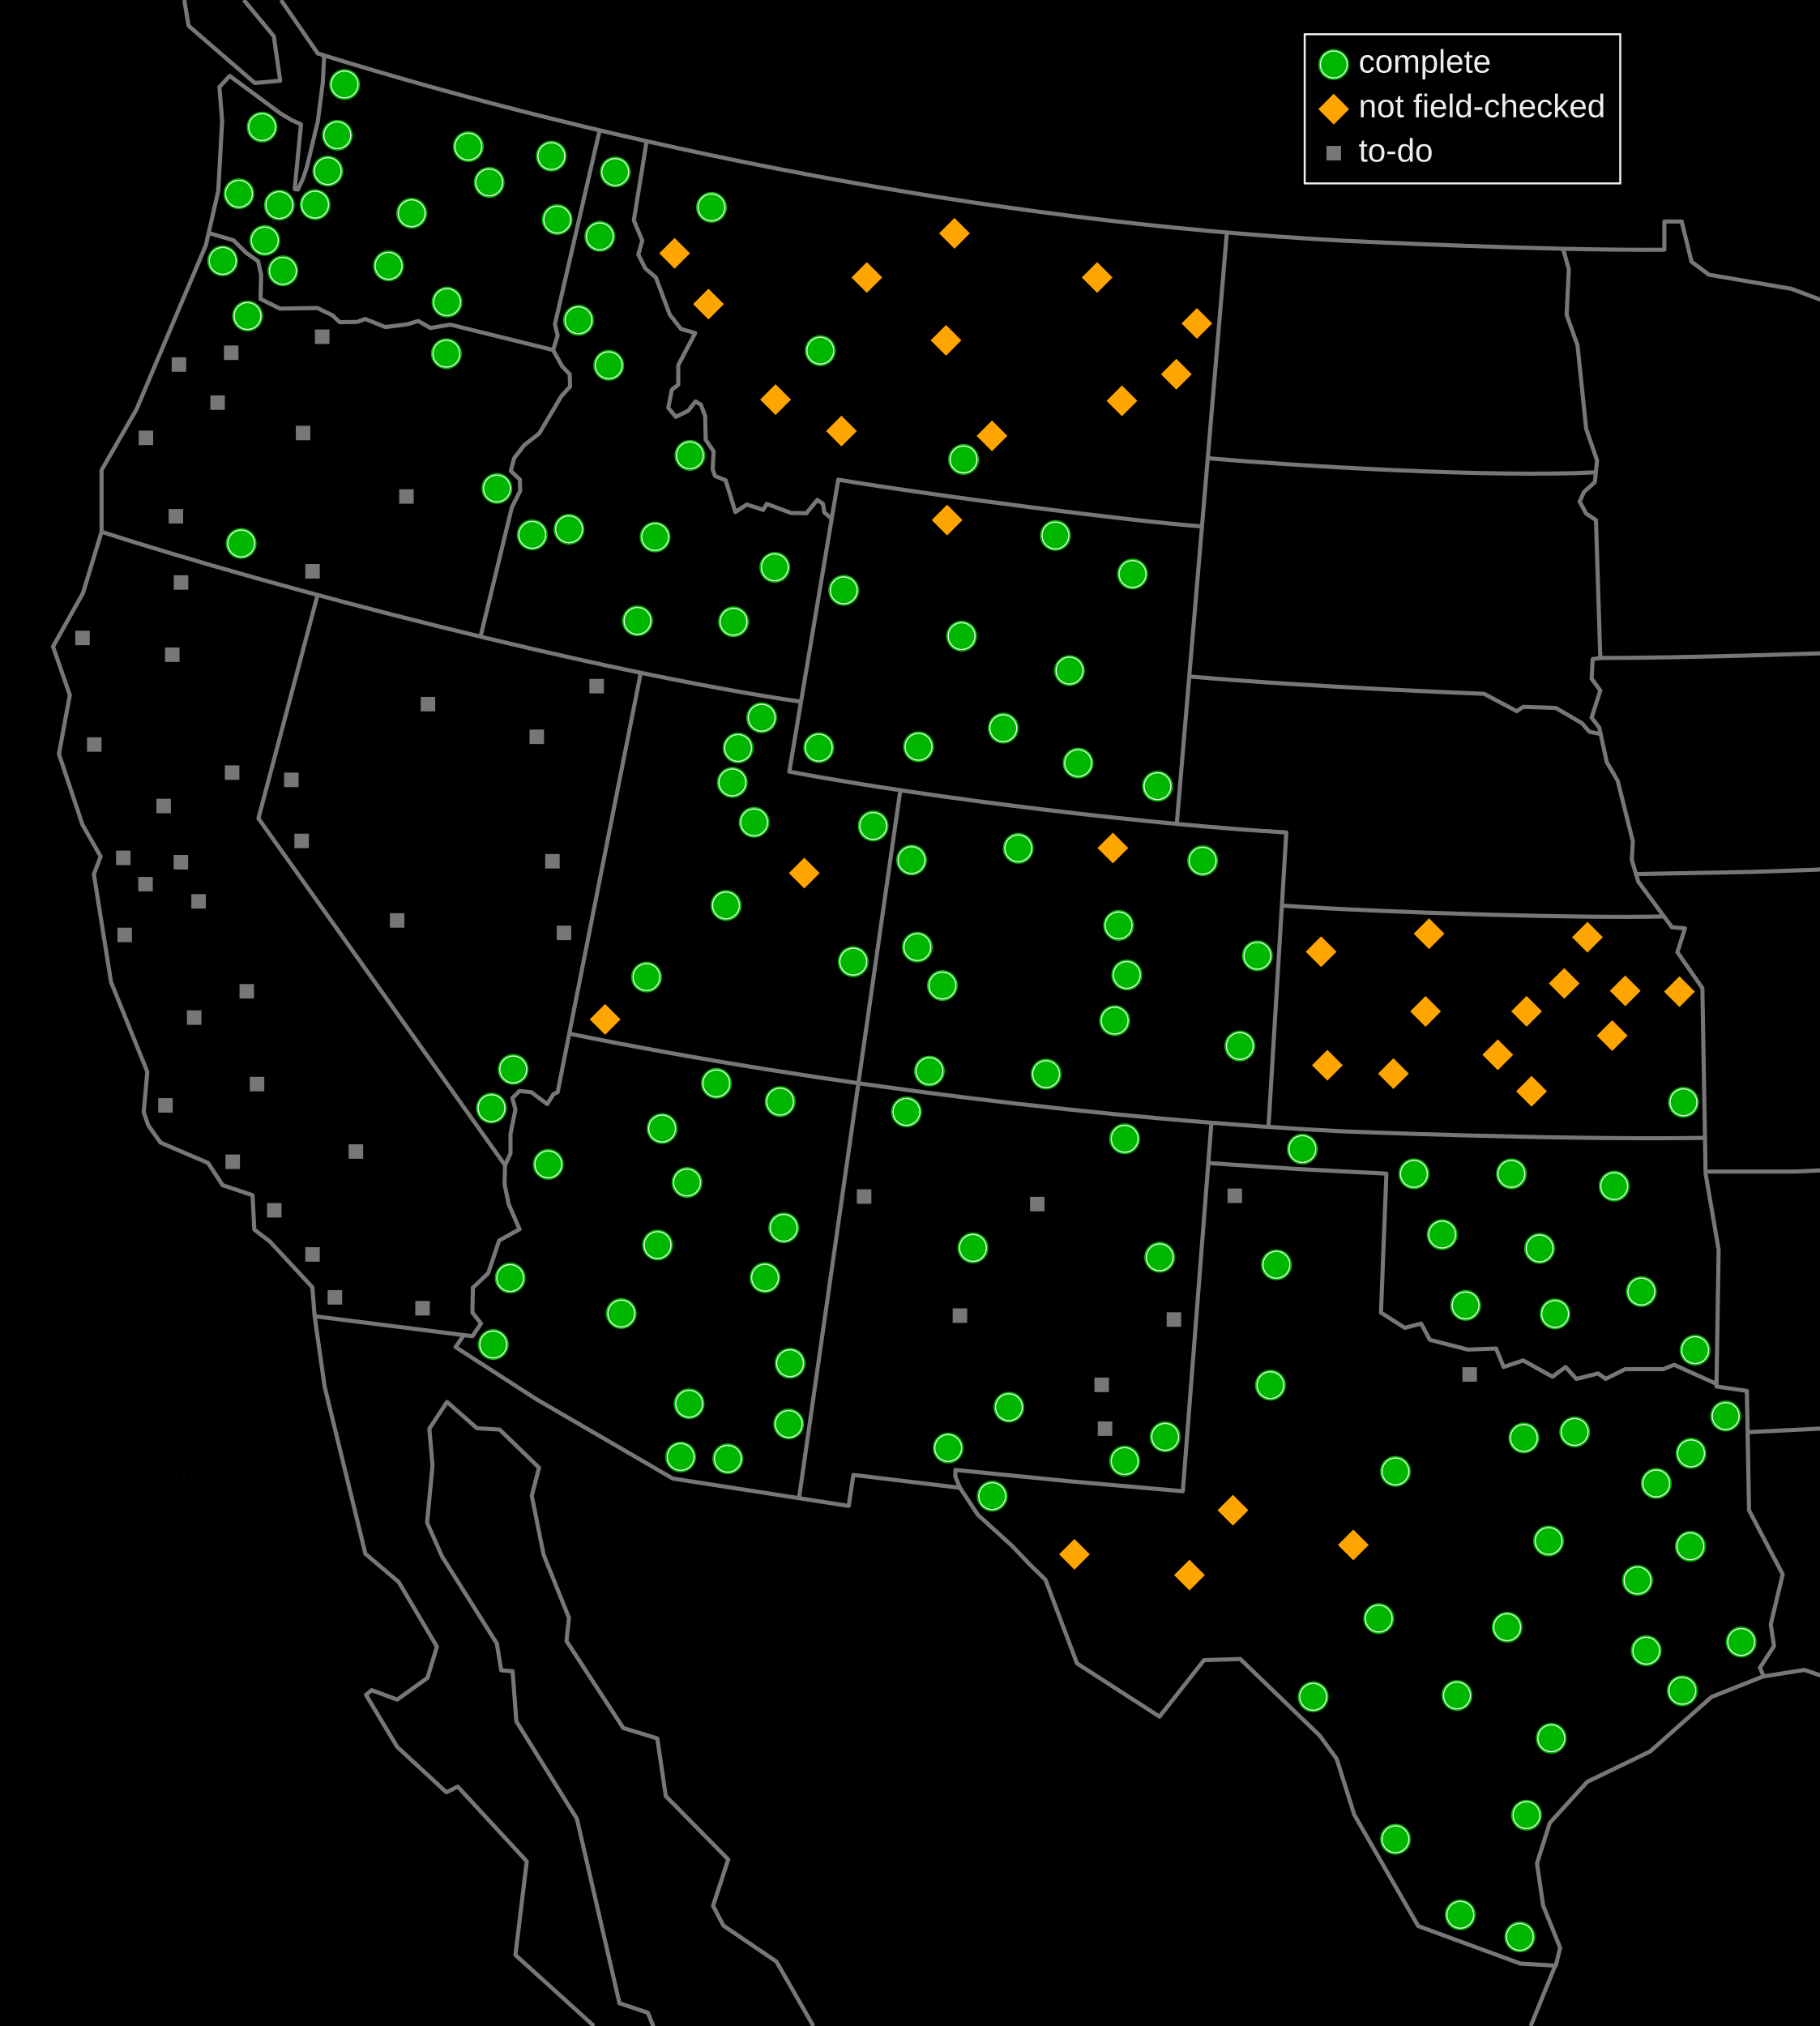
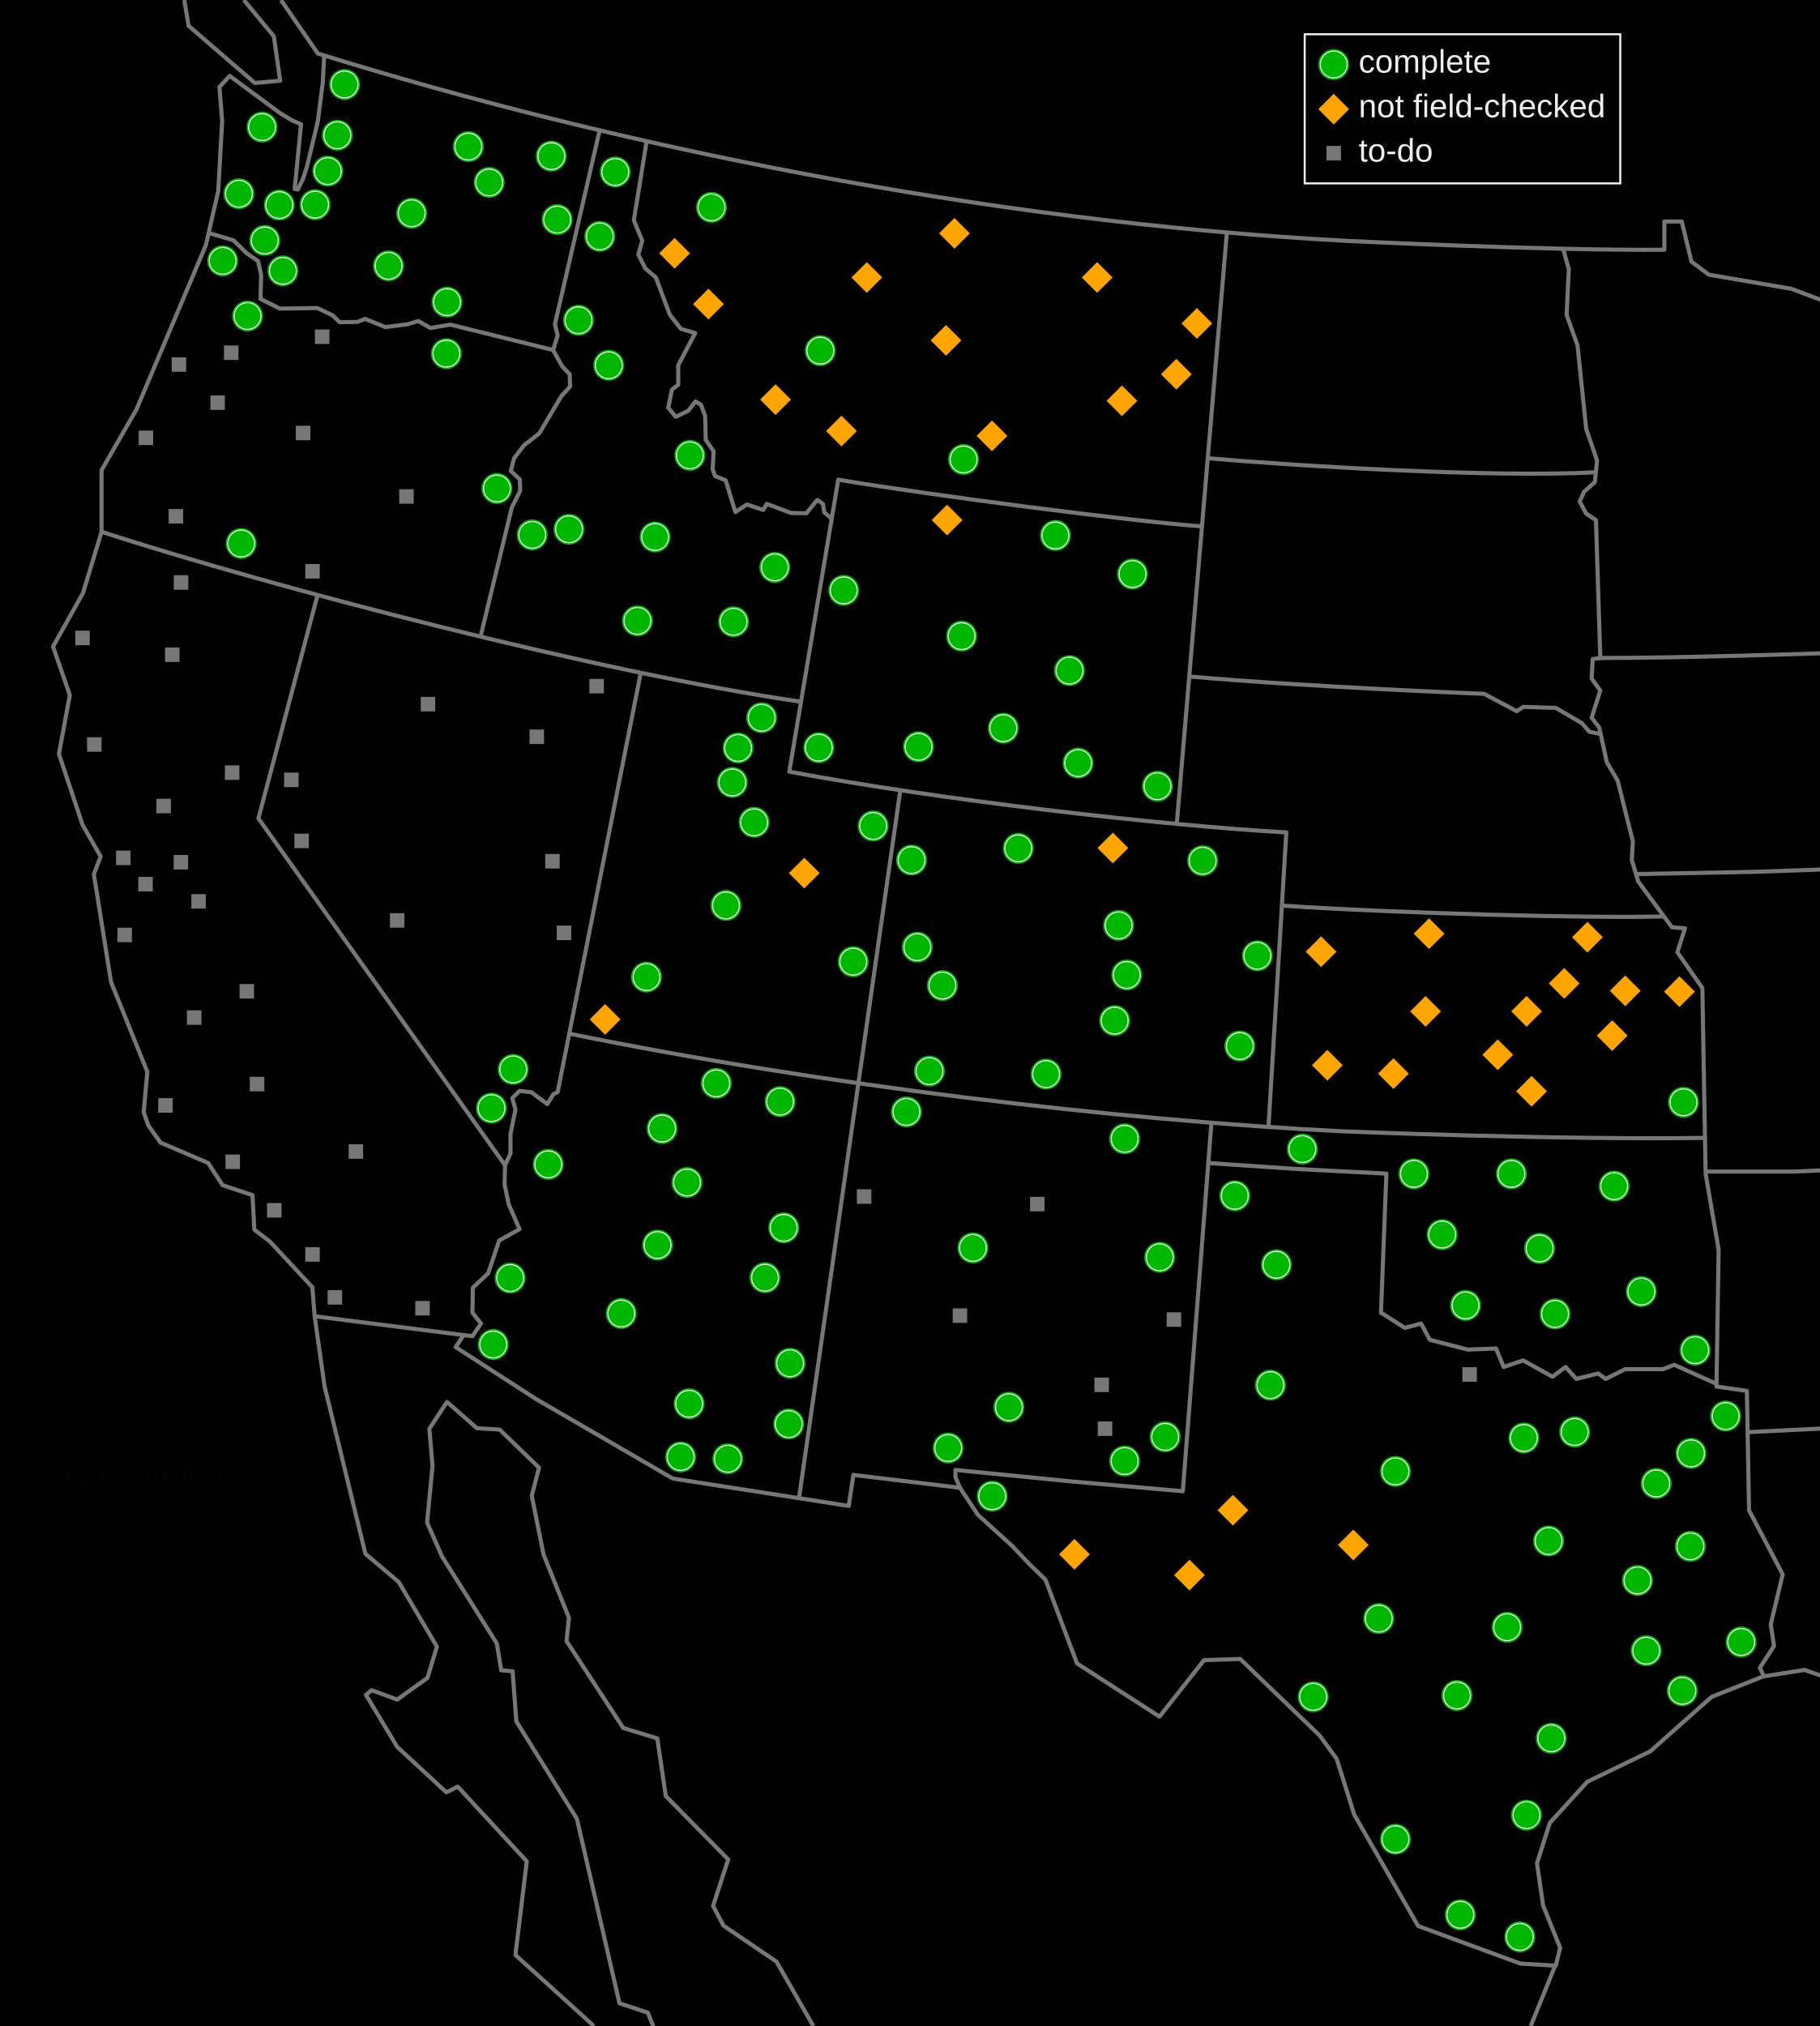
<svg xmlns="http://www.w3.org/2000/svg" xmlns:xlink="http://www.w3.org/1999/xlink" version="1.1" x="0px" y="0px" width="501.68px" height="558.55px" viewBox="0 0 501.68 558.55" xml:space="preserve">
  <symbol id="all" viewBox="-4.25 -4.25 8.5 8.5">
    <path style="fill:#00B700;" d="M4.25,0c0-2.35-1.9-4.25-4.25-4.25c-2.35,0-4.25,1.9-4.25,4.25S-2.35,4.25,0,4.25C2.35,4.25,4.25,2.35,4.25,0z" />
    <path style="fill:none;stroke:#FFFFFF;stroke-width:0.283;stroke-miterlimit:10;" d="M3.69,0c0-2.04-1.65-3.69-3.69-3.69S-3.68-2.04-3.68,0S-2.04,3.69,0,3.69S3.69,2.04,3.69,0z" />
  </symbol>
  <symbol id="cleanup" viewBox="-4.25 -4.25 8.5 8.5">
    <rect x="-3" y="-3" width="6" height="6" transform="rotate(45)" style="fill:orange" />
  </symbol>
  <symbol id="open" viewBox="-4.25 -4.25 8.5 8.5">
    <rect x="-2" y="-2" width="4" height="4" style="fill:#777" />
  </symbol>
  <symbol id="TODO" viewBox="-4.25 -4.25 8.5 8.5">
    <rect x="-2" y="-2" width="4" height="4" style="fill:red" />
  </symbol>
  <g id="map">
    <rect width="597.74" height="558.55" />
    <text id="made_by_nautofon" transform="matrix(1 0 0 1 15.00 410.00)" style="font-family:'ArialMT','Arial',sans-serif;fill:#020202;font-size:9px;">by nautofon</text>
    <path style="fill:none;stroke:#777777;stroke-width:1.134;stroke-linejoin:round;stroke-miterlimit:10;" d="M77.47,0l10.16,14.75c81.55,25.39,184,46.31,282.83,51.61 0 0 55.799 2.787 88.427 2.487v-7.783h4.789l2.694 11.076 4.789 3.592 22.75 3.891 14.368 5.388 10.178-2.993 17.362 4.49-13.47 7.184-18.858 18.559 0.299 2.395" />
    <line style="fill:none;stroke:#777777;stroke-width:1.134;stroke-linejoin:round;stroke-miterlimit:10;" x1="338.27" y1="64.1" x2="324.45" y2="227.16" />
    <polyline style="fill:none;stroke:#777777;stroke-width:1.134;stroke-linejoin:round;stroke-miterlimit:10;" points="87.56,164.04 71.25,225.62 139.25,321.25" />
    <polyline style="fill:none;stroke:#777777;stroke-width:1.134;stroke-linejoin:round;stroke-miterlimit:10;" points="176.67,185.49 153.75,301.12 152.62,301.62 150.88,304.38 146.5,301.12 143.25,300.75 141.25,302.75 142.12,305.88 140.75,312.62 140.75,318 139.25,321.25 139.12,326.5 140.25,332 143.25,338.88 137.62,342 134.62,351 130.38,355 130.25,361.88 132.62,364.88 130.25,368.38 86.75,362.88" />
    <polyline style="fill:none;stroke:#777777;stroke-width:1.134;stroke-linejoin:round;stroke-miterlimit:10;" points="50.81,0 52,7.12 70.25,22.88 77.25,22.25 75.5,10 67.22,0" />
    <path style="fill:none;stroke:#777777;stroke-width:1.134;stroke-linejoin:round;stroke-miterlimit:10;" d="m89.39 15.3-0.39 7.45-1.38 10.75-3 12.5-1.12 3.38-1.38 2.87-0.87-0.13 1.75-17.87-2.5-1.08-3.21-1.92-13.96-10.33-2.83 3.08 0.75 9.33-1.08 19.34-3.42 14.95-19.13 45.26-9.62 16.74v17l-5.12 16.88-8.26 14.75 4.63 13.37-3 16.26 6.5 19.5 5 8.74-1.87 4.88 4.74 29.75 10 24.75-1 11.12 1.26 3.63 3.37 4.75 13.13 5.62 4 6.13 8.24 2.75 0.5 9.5 4.26 3.25 11.74 12.63 0.63 8 2.75 19.37 11.25 46.13 9.177 7.754 10.54 17.833-2.607 8.605-8.344 5.997-7.04-2.607-1.565 1.304 8.605 14.341 13.559 12.516 3.129-1.565 19.035 20.599-3.129 25.814 21.642 19.574" />
    <path style="fill:none;stroke:#777777;stroke-width:1.134;stroke-linejoin:round;stroke-miterlimit:10;" d="m180.18 558.79-1.565-3.911-7.822-2.607-11.734-50.846-16.688-26.857-1.043-13.82-3.129-0.261-1.228-7.413-15.09-23.953-4.13-9.37 1.5-15.63-0.87-10.24 4.87-7.38 8.25 7.25 6.25 0.37 10.87 10.5-2 7.76 3.26 16.24 6.997 17.413-0.687 6.37 15.645 23.989 9.387 2.868 2.347 15.906 17.21 17.47-4.172 12.777 2.868 5.476 14.602 9.909 10.169 17.749" />
    <path style="fill:none;stroke:#777777;stroke-width:1.134;stroke-linejoin:round;stroke-miterlimit:10;" d="m127.87 368.07-2.25 3.31 22.26 14.37 37.62 21.87 48.5 7.55 1.29-8.55 29.38 3.55 4.95 7.45 9.5 8.63 4.68 4.93 4.464 4.358 8.681 23.049 22.75 14.668 12.273-15.566 9.989-0.323 21.93 21.149 4.666 6.405 4.83 15.362 17.624 30.7 28.183 10.36 9.765 0.577 1.202-4.926-4.701-11.674-1.683-11.626 3.523-11.123 10.338-11.353 17.362-8.382 16.902-15.012 14.229-5.642 11.375-1.796 13.171 4.49 14.967-3.592 14.368 10.477 12.872-0.299 6.585-4.191 6.885 2.395 2.694-2.993-3.891-3.592-0.299-8.082-2.993-5.388 6.885-4.191 13.47-2.395 15.53 0.898" />
    <line style="fill:none;stroke:#777777;stroke-width:1.134;stroke-linejoin:round;stroke-miterlimit:10;" x1="248.23" y1="217.87" x2="220.3" y2="413.04" />
    <path style="fill:none;stroke:#777777;stroke-width:1.134;stroke-linejoin:round;stroke-miterlimit:10;" d="M28,146.62c47.23,15.27,136.03,38.56,192.86,46.85" />
    <path style="fill:none;stroke:#777777;stroke-width:1.134;stroke-linejoin:round;stroke-miterlimit:10;" d="M156.95 284.97c69.54 14.18 151.01 23.87 213.51 26.94 0 0 58.194 2.396 99.503 1.797" />
    <path style="fill:none;stroke:#777777;stroke-width:1.134;stroke-linejoin:round;stroke-miterlimit:10;" d="M331.36,145.12c-18.79-1.34-74.68-8.56-100.24-12.88l-13.5,80.5c41,7.71,102.37,14.82,137.04,16.75l-4.92,81.2" />
    <polyline style="fill:none;stroke:#777777;stroke-width:1.134;stroke-linejoin:round;stroke-miterlimit:10;" points="334.01,309.54 326.12,411.12 295.42,408.42 263.42,405.25 263.42,407.17 264.67,410.17" />
    <path style="fill:none;stroke:#777777;stroke-width:1.134;stroke-linejoin:round;stroke-miterlimit:10;" d="m333.16 320.64 24.461 1.643 24.63 1.276-1.497 38.332 6.585 4.191 4.49-1.197 2.395 4.49 10.477 2.694 7.783-0.299 2.095 5.089 5.388-1.796 8.082 4.49 3.592-2.694 2.993 3.293 5.987-1.497 2.095 1.497 5.388-2.694h10.477l2.993-1.197 11.974 5.388" />
    <path style="fill:none;stroke:#777777;stroke-width:1.134;stroke-linejoin:round;stroke-miterlimit:10;" d="m353.22 249.65c31.131 2.095 85.611 3.592 105.67 2.993" />
    <path style="fill:none;stroke:#777777;stroke-width:1.134;stroke-linejoin:round;stroke-miterlimit:10;" d="m327.78 186.49c34.125 2.993 81.42 4.789 81.42 4.789l8.98 4.789 1.796-1.197 8.98 0.299 7.184 4.191 2.095 2.395 2.993 0.599" />
    <path style="fill:none;stroke:#777777;stroke-width:1.134;stroke-linejoin:round;stroke-miterlimit:10;" d="m332.87 126.32c24.246 2.095 77.529 5.388 107.16 3.891" />
    <polyline style="fill:none;stroke:#777777;stroke-width:1.134;stroke-linejoin:round;stroke-miterlimit:10;" points="165.33,35.93 153,89.38 153.75,92.5 152.5,96.5 155,101 157.08,103.17 157.17,106.58 154.75,109.25 148.67,119.5 144.5,122.75 141.75,126.33 140.83,129.83 143.33,132.17 143.42,135.33 141.12,139.88 132.49,175.53" />
    <polyline style="fill:none;stroke:#777777;stroke-width:1.134;stroke-linejoin:round;stroke-miterlimit:10;" points="178.29,38.93 174.75,60.75 177.08,66.33 176,70.17 177.92,74 180.83,76.5 184.67,86.75 187.75,90.67 191.67,91.83 187,100.67 187,106.08 185.25,107.42 184.25,112.42 186.33,114.92 189.75,113.25 191.75,110.67 193.25,111.58 194.42,114.67 194.58,121.25 196.75,124.42 196.5,129.42 197.17,131.25 200.08,132.42 202.75,141.17 205.92,139.08 210.42,140.58 211.42,138.92 218.08,141.42 222.33,141.5 225.33,137.83 226.92,138.92 227.25,141.25 229.32,143.01" />
    <polyline style="fill:none;stroke:#777777;stroke-width:1.134;stroke-linejoin:round;stroke-miterlimit:10;" points="57.53,64.23 64.38,66.25 67.92,69.75 71.17,72 72,75.75 71.83,82.42 77.17,85.08 87.5,84.92 91.67,86.92 93.67,88.83 98.5,88.75 100.67,87.92 106.25,90.17 112.25,89.42 115.33,88.5 118.67,90.42 124.17,89.5 152.5,96.5" />
    <path style="fill:none;stroke:#777777;stroke-width:1.134;stroke-linejoin:round;stroke-miterlimit:10;" d="m431.05 68.847 1.497 5.388-0.599 12.572 2.993 8.382 2.395 23.049 2.993 8.681-0.599 5.987-2.993 2.694-1.197 2.694 1.796 3.293 2.694 1.796 1.197 38.016-2.095 0.299-0.299 5.388 2.395 3.293-2.395 7.484 2.095 2.694 2.095 9.579 2.993 5.089 4.191 16.763-0.299 5.089 1.796 5.987 9.28 12.572 3.592 0.299-2.095 6.585 6.885 9.878 0.898 51.187 3.592 20.954-0.599 37.717 8.382 1.197 0.599 32.927 9.28 17.661-3.293 13.77 0.898 5.987-3.891 5.987 1.197 2.694" />
    <path style="fill:none;stroke:#777777;stroke-width:1.134;stroke-linejoin:round;stroke-miterlimit:10;" d="m440.93 181.4c24.246 0 58.371-1.197 76.93-1.796" />
    <path style="fill:none;stroke:#777777;stroke-width:1.134;stroke-linejoin:round;stroke-miterlimit:10;" d="m451.1 240.97 32.029-0.599 17.661-0.599 12.273-0.898 5.089 4.789" />
    <path style="fill:none;stroke:#777777;stroke-width:1.134;stroke-linejoin:round;stroke-miterlimit:10;" d="m470.56 322.99h24.246l32.329-1.497 17.062 0.299 1.796 2.694-4.789 5.987 10.776-0.299" />
    <path style="fill:none;stroke:#777777;stroke-width:1.134;stroke-linejoin:round;stroke-miterlimit:10;" d="m481.94 394.83 48.792-2.395" />
    <path style="fill:none;stroke:#777777;stroke-width:1.134;stroke-linejoin:round;stroke-miterlimit:10;" d="m428.87 541.7-6.822 16.841" />
  </g>
  <g id="legend" transform="translate(55)">
    <rect x="304.73" y="9.44" style="stroke:#EEEEEE;stroke-width:0.567;stroke-miterlimit:10;" width="87" height="41.12" />
    <text transform="matrix(1 0 0 1 319.5923 44.5608)" style="fill:#EEEEEE; font-family:'ArialMT','Arial',sans-serif; font-size:9px;">to-do</text>
    <use xlink:href="#open" width="8.5" height="8.5" id="legend-unkown_1_" x="-4.25" y="-4.25" transform="matrix(1 0 0 -1 312.729 42.2266)" style="overflow:visible;" />
    <text transform="matrix(1 0 0 1 319.5923 32.3207)" style="fill:#EEEEEE; font-family:'ArialMT','Arial',sans-serif; font-size:9px;">not field-checked</text>
    <use xlink:href="#cleanup" width="8.5" height="8.5" id="legend-some_1_" x="-4.25" y="-4.25" transform="matrix(1 0 0 -1 312.729 30.0874)" style="overflow:visible;" />
    <text transform="matrix(1 0 0 1 319.5933 20.0199)" style="fill:#EEEEEE; font-family:'ArialMT','Arial',sans-serif; font-size:9px;">complete</text>
    <use xlink:href="#all" width="8.5" height="8.5" id="legend-all_1_" x="-4.25" y="-4.25" transform="matrix(1 0 0 -1 312.729 17.7852)" style="overflow:visible;" />
  </g>
  <g id="data">
    <g id="AZ">
      <use xlink:href="#all" width="8.5" height="8.5" id="camp_verde" x="-4.25" y="-4.25" transform="matrix(1 0 0 -1 181.292 343.25)" style="overflow:visible;" />
      <use xlink:href="#all" width="8.5" height="8.5" id="clifton" x="-4.25" y="-4.25" transform="matrix(1 0 0 -1 217.8335 375.834)" style="overflow:visible;" />
      <use xlink:href="#all" width="8.5" height="8.5" id="ehrenberg" x="-4.25" y="-4.25" transform="matrix(1 0 0 -1 140.6665 352.334)" style="overflow:visible;" />
      <use xlink:href="#all" width="8.5" height="8.5" id="flagstaff" x="-4.25" y="-4.25" transform="matrix(1 0 0 -1 189.417 326)" style="overflow:visible;" />
      <use xlink:href="#all" width="8.5" height="8.5" id="g_canyon_vlg" x="-4.25" y="-4.25" transform="matrix(1 0 0 -1 182.542 311.125)" style="overflow:visible;" />
      <use xlink:href="#all" width="8.5" height="8.5" id="holbrook" x="-4.25" y="-4.25" transform="matrix(1 0 0 -1 216.084 338.5)" style="overflow:visible;" />
      <use xlink:href="#all" width="8.5" height="8.5" id="kayenta" x="-4.25" y="-4.25" transform="matrix(1 0 0 -1 215.0835 303.708)" style="overflow:visible;" />
      <use xlink:href="#all" width="8.5" height="8.5" id="kingman" x="-4.25" y="-4.25" transform="matrix(1 0 0 -1 151.167 321)" style="overflow:visible;" />
      <use xlink:href="#all" width="8.5" height="8.5" id="nogales" x="-4.25" y="-4.25" transform="matrix(1 0 0 -1 187.6665 401.667)" style="overflow:visible;" />
      <use xlink:href="#all" width="8.5" height="8.5" id="page" x="-4.25" y="-4.25" transform="matrix(1 0 0 -1 197.5005 298.667)" style="overflow:visible;" />
      <use xlink:href="#all" width="8.5" height="8.5" id="phoenix" x="-4.25" y="-4.25" transform="matrix(1 0 0 -1 171.292 362.125)" style="overflow:visible;" />
      <use xlink:href="#all" width="8.5" height="8.5" id="san_simon" x="-4.25" y="-4.25" transform="matrix(1 0 0 -1 217.4585 392.583)" style="overflow:visible;" />
      <use xlink:href="#all" width="8.5" height="8.5" id="show_low" x="-4.25" y="-4.25" transform="matrix(1 0 0 -1 210.917 352.25)" style="overflow:visible;" />
      <use xlink:href="#all" width="8.5" height="8.5" id="sierra_vista" x="-4.25" y="-4.25" transform="matrix(1 0 0 -1 200.6665 402.167)" style="overflow:visible;" />
      <use xlink:href="#all" width="8.5" height="8.5" id="tucson" x="-4.25" y="-4.25" transform="matrix(1 0 0 -1 190 387)" style="overflow:visible;" />
      <use xlink:href="#all" width="8.5" height="8.5" id="yuma" x="-4.25" y="-4.25" transform="matrix(1 0 0 -1 136 370.667)" style="overflow:visible;" />
    </g>
    <g id="CA">
      <use xlink:href="#open" width="8.5" height="8.5" id="bakersfield" x="-4.25" y="-4.25" transform="matrix(1 0 0 -1 70.875 298.874)" style="overflow:visible;" />
      <use xlink:href="#open" width="8.5" height="8.5" id="barstow" x="-4.25" y="-4.25" transform="matrix(1 0 0 -1 98.125 317.458)" style="overflow:visible;" />
      <use xlink:href="#open" width="8.5" height="8.5" id="carlsbad" x="-4.25" y="-4.25" transform="matrix(1 0 0 -1 86.1655 345.834)" style="overflow:visible;" />
      <use xlink:href="#open" width="8.5" height="8.5" id="el_centro" x="-4.25" y="-4.25" transform="matrix(1 0 0 -1 116.499 360.668)" style="overflow:visible;" />
      <use xlink:href="#open" width="8.5" height="8.5" id="eureka" x="-4.25" y="-4.25" transform="matrix(1 0 0 -1 22.7495 175.875)" style="overflow:visible;" />
      <use xlink:href="#open" width="8.5" height="8.5" id="fresno" x="-4.25" y="-4.25" transform="matrix(1 0 0 -1 68.042 273.2905)" style="overflow:visible;" />
      <use xlink:href="#open" width="8.5" height="8.5" id="hilt" x="-4.25" y="-4.25" transform="matrix(1 0 0 -1 49.9165 160.5835)" style="overflow:visible;" />
      <use xlink:href="#open" width="8.5" height="8.5" id="huron" x="-4.25" y="-4.25" transform="matrix(1 0 0 -1 53.542 280.5405)" style="overflow:visible;" />
      <use xlink:href="#open" width="8.5" height="8.5" id="los_angeles" x="-4.25" y="-4.25" transform="matrix(1 0 0 -1 75.6235 333.668)" style="overflow:visible;" />
      <use xlink:href="#open" width="8.5" height="8.5" id="oakdale" x="-4.25" y="-4.25" transform="matrix(1 0 0 -1 54.7495 248.5)" style="overflow:visible;" />
      <use xlink:href="#open" width="8.5" height="8.5" id="oakland" x="-4.25" y="-4.25" transform="matrix(1 0 0 -1 40.1245 243.75)" style="overflow:visible;" />
      <use xlink:href="#open" width="8.5" height="8.5" id="oxnard" x="-4.25" y="-4.25" transform="matrix(1 0 0 -1 64.1675 320.292)" style="overflow:visible;" />
      <use xlink:href="#open" width="8.5" height="8.5" id="redding" x="-4.25" y="-4.25" transform="matrix(1 0 0 -1 47.4995 180.5)" style="overflow:visible;" />
      <use xlink:href="#open" width="8.5" height="8.5" id="sacramento" x="-4.25" y="-4.25" transform="matrix(1 0 0 -1 45.124 222.2095)" style="overflow:visible;" />
      <use xlink:href="#open" width="8.5" height="8.5" id="san_diego" x="-4.25" y="-4.25" transform="matrix(1 0 0 -1 92.3325 357.668)" style="overflow:visible;" />
      <use xlink:href="#open" width="8.5" height="8.5" id="san_francisc" x="-4.25" y="-4.25" transform="matrix(1 0 0 -1 33.9995 236.5)" style="overflow:visible;" />
      <use xlink:href="#open" width="8.5" height="8.5" id="santa_cruz" x="-4.25" y="-4.25" transform="matrix(1 0 0 -1 34.3745 257.75)" style="overflow:visible;" />
      <use xlink:href="#open" width="8.5" height="8.5" id="santa_maria" x="-4.25" y="-4.25" transform="matrix(1 0 0 -1 45.6245 304.75)" style="overflow:visible;" />
      <use xlink:href="#open" width="8.5" height="8.5" id="stockton" x="-4.25" y="-4.25" transform="matrix(1 0 0 -1 49.874 237.7095)" style="overflow:visible;" />
      <use xlink:href="#open" width="8.5" height="8.5" id="truckee" x="-4.25" y="-4.25" transform="matrix(1 0 0 -1 63.9995 213)" style="overflow:visible;" />
      <use xlink:href="#open" width="8.5" height="8.5" id="ukiah" x="-4.25" y="-4.25" transform="matrix(1 0 0 -1 25.9995 205.25)" style="overflow:visible;" />
    </g>
    <g id="CO">
      <use xlink:href="#all" width="8.5" height="8.5" id="alamosa" x="-4.25" y="-4.25" transform="matrix(1 0 0 -1 288.4165 296.1221)" style="overflow:visible;" />
      <use xlink:href="#all" width="8.5" height="8.5" id="burlington" x="-4.25" y="-4.25" transform="matrix(1 0 0 -1 346.667 263.4971)" style="overflow:visible;" />
      <use xlink:href="#all" width="8.5" height="8.5" id="colorado_spr" x="-4.25" y="-4.25" transform="matrix(1 0 0 -1 310.6665 268.7886)" style="overflow:visible;" />
      <use xlink:href="#all" width="8.5" height="8.5" id="denver" x="-4.25" y="-4.25" transform="matrix(1 0 0 -1 308.4165 255.1221)" style="overflow:visible;" />
      <use xlink:href="#all" width="8.5" height="8.5" id="durango" x="-4.25" y="-4.25" transform="matrix(1 0 0 -1 256.25 295.2886)" style="overflow:visible;" />
      <use xlink:href="#cleanup" width="8.5" height="8.5" id="fort_collins" x="-4.25" y="-4.25" transform="matrix(1 0 0 -1 306.833 233.7886)" style="overflow:visible;" />
      <use xlink:href="#all" width="8.5" height="8.5" id="grand_juncti" x="-4.25" y="-4.25" transform="matrix(1 0 0 -1 252.916 261.1221)" style="overflow:visible;" />
      <use xlink:href="#all" width="8.5" height="8.5" id="lamar" x="-4.25" y="-4.25" transform="matrix(1 0 0 -1 341.833 288.3721)" style="overflow:visible;" />
      <use xlink:href="#all" width="8.5" height="8.5" id="montrose" x="-4.25" y="-4.25" transform="matrix(1 0 0 -1 259.833 271.7051)" style="overflow:visible;" />
      <use xlink:href="#all" width="8.5" height="8.5" id="pueblo" x="-4.25" y="-4.25" transform="matrix(1 0 0 -1 307.333 281.3721)" style="overflow:visible;" />
      <use xlink:href="#all" width="8.5" height="8.5" id="rangely" x="-4.25" y="-4.25" transform="matrix(1 0 0 -1 251.333 237.1221)" style="overflow:visible;" />
      <use xlink:href="#all" width="8.5" height="8.5" id="steamboat_sp" x="-4.25" y="-4.25" transform="matrix(1 0 0 -1 280.7495 233.8721)" style="overflow:visible;" />
      <use xlink:href="#all" width="8.5" height="8.5" id="sterling" x="-4.25" y="-4.25" transform="matrix(1 0 0 -1 331.583 237.2886)" style="overflow:visible;" />
    </g>
    <g id="ID">
      <use xlink:href="#all" width="8.5" height="8.5" id="boise" x="-4.25" y="-4.25" transform="matrix(1 0 0 -1 156.8745 145.9141)" style="overflow:visible;" />
      <use xlink:href="#all" width="8.5" height="8.5" id="coeur_dalene" x="-4.25" y="-4.25" transform="matrix(1 0 0 -1 165.3745 65.1641)" style="overflow:visible;" />
      <use xlink:href="#all" width="8.5" height="8.5" id="grangeville" x="-4.25" y="-4.25" transform="matrix(1 0 0 -1 167.833 100.7056)" style="overflow:visible;" />
      <use xlink:href="#all" width="8.5" height="8.5" id="idaho_falls" x="-4.25" y="-4.25" transform="matrix(1 0 0 -1 213.6245 156.4141)" style="overflow:visible;" />
      <use xlink:href="#all" width="8.5" height="8.5" id="ketchum" x="-4.25" y="-4.25" transform="matrix(1 0 0 -1 180.6245 148.0391)" style="overflow:visible;" />
      <use xlink:href="#all" width="8.5" height="8.5" id="lewiston" x="-4.25" y="-4.25" transform="matrix(1 0 0 -1 159.4995 88.2891)" style="overflow:visible;" />
      <use xlink:href="#all" width="8.5" height="8.5" id="nampa" x="-4.25" y="-4.25" transform="matrix(1 0 0 -1 146.7495 147.4556)" style="overflow:visible;" />
      <use xlink:href="#all" width="8.5" height="8.5" id="pocatello" x="-4.25" y="-4.25" transform="matrix(1 0 0 -1 202.2495 171.4141)" style="overflow:visible;" />
      <use xlink:href="#all" width="8.5" height="8.5" id="salmon" x="-4.25" y="-4.25" transform="matrix(1 0 0 -1 190.2075 125.5391)" style="overflow:visible;" />
      <use xlink:href="#all" width="8.5" height="8.5" id="sandpoint" x="-4.25" y="-4.25" transform="matrix(1 0 0 -1 169.6245 47.4141)" style="overflow:visible;" />
      <use xlink:href="#all" width="8.5" height="8.5" id="twin_falls" x="-4.25" y="-4.25" transform="matrix(1 0 0 -1 175.7495 171.1641)" style="overflow:visible;" />
    </g>
    <g id="KS">
      <use xlink:href="#cleanup" width="8.5" height="8.5" id="colby" transform="translate(360 258.13)" />
      <use xlink:href="#cleanup" width="8.5" height="8.5" id="dodge_city" transform="translate(379.94 291.74)" />
      <use xlink:href="#cleanup" width="8.5" height="8.5" id="emporia" transform="translate(440.25 281.26)" />
      <use xlink:href="#cleanup" width="8.5" height="8.5" id="garden_city" transform="translate(361.72 289.43)" />
      <use xlink:href="#cleanup" width="8.5" height="8.5" id="hays" transform="translate(388.8 274.59)" />
      <use xlink:href="#cleanup" width="8.5" height="8.5" id="hutchinson" transform="translate(408.71 286.55)" />
      <use xlink:href="#cleanup" width="8.5" height="8.5" id="junction_cit" transform="translate(427.03 266.87)" />
      <use xlink:href="#cleanup" width="8.5" height="8.5" id="kansas_city" transform="translate(458.8 269.14)" />
      <use xlink:href="#cleanup" width="8.5" height="8.5" id="marysville" transform="translate(433.43 254.13)" />
      <use xlink:href="#cleanup" width="8.5" height="8.5" id="phillipsburg" transform="translate(389.76 253.16)" />
      <use xlink:href="#all" width="8.5" height="8.5" id="pittsburg" transform="translate(459.91 299.64)" />
      <use xlink:href="#cleanup" width="8.5" height="8.5" id="salina_ks" transform="translate(416.65 274.57)" />
      <use xlink:href="#cleanup" width="8.5" height="8.5" id="topeka" transform="translate(443.85 268.92)" />
      <use xlink:href="#cleanup" width="8.5" height="8.5" id="wichita" transform="translate(418.02 296.61)" />
    </g>
    <g id="MT">
      <use xlink:href="#cleanup" width="8.5" height="8.5" id="billings" x="-4.25" y="-4.25" transform="matrix(1 0 0 -1 273.4985 120.168)" style="overflow:visible;" />
      <use xlink:href="#cleanup" width="8.5" height="8.5" id="bozeman" x="-4.25" y="-4.25" transform="matrix(1 0 0 -1 231.998 118.8345)" style="overflow:visible;" />
      <use xlink:href="#cleanup" width="8.5" height="8.5" id="butte" x="-4.25" y="-4.25" transform="matrix(1 0 0 -1 213.8315 110.168)" style="overflow:visible;" />
      <use xlink:href="#cleanup" width="8.5" height="8.5" id="glasgow_mt" x="-4.25" y="-4.25" transform="matrix(1 0 0 -1 302.4985 76.501)" style="overflow:visible;" />
      <use xlink:href="#cleanup" width="8.5" height="8.5" id="glendive" x="-4.25" y="-4.25" transform="matrix(1 0 0 -1 324.332 103.168)" style="overflow:visible;" />
      <use xlink:href="#cleanup" width="8.5" height="8.5" id="great_falls" x="-4.25" y="-4.25" transform="matrix(1 0 0 -1 238.9985 76.5015)" style="overflow:visible;" />
      <use xlink:href="#cleanup" width="8.5" height="8.5" id="havre" x="-4.25" y="-4.25" transform="matrix(1 0 0 -1 263.165 64.3345)" style="overflow:visible;" />
      <use xlink:href="#all" width="8.5" height="8.5" id="helena" x="-4.25" y="-4.25" transform="matrix(1 0 0 -1 226.1655 96.668)" style="overflow:visible;" />
      <use xlink:href="#all" width="8.5" height="8.5" id="kalispell" x="-4.25" y="-4.25" transform="matrix(1 0 0 -1 196.165 57.168)" style="overflow:visible;" />
      <use xlink:href="#all" width="8.5" height="8.5" id="laurel" x="-4.25" y="-4.25" transform="matrix(1 0 0 -1 265.665 126.6675)" style="overflow:visible;" />
      <use xlink:href="#cleanup" width="8.5" height="8.5" id="lewistown" x="-4.25" y="-4.25" transform="matrix(1 0 0 -1 260.832 93.835)" style="overflow:visible;" />
      <use xlink:href="#cleanup" width="8.5" height="8.5" id="miles_city" x="-4.25" y="-4.25" transform="matrix(1 0 0 -1 309.332 110.502)" style="overflow:visible;" />
      <use xlink:href="#cleanup" width="8.5" height="8.5" id="missoula" x="-4.25" y="-4.25" transform="matrix(1 0 0 -1 195.332 83.8345)" style="overflow:visible;" />
      <use xlink:href="#cleanup" width="8.5" height="8.5" id="sidney" x="-4.25" y="-4.25" transform="matrix(1 0 0 -1 329.998 89.1675)" style="overflow:visible;" />
      <use xlink:href="#cleanup" width="8.5" height="8.5" id="thompson_f" x="-4.25" y="-4.25" transform="matrix(1 0 0 -1 185.9985 69.8345)" style="overflow:visible;" />
    </g>
    <g id="NM">
      <use xlink:href="#all" width="8.5" height="8.5" id="alamogordo" x="-4.25" y="-4.25" transform="matrix(1 0 0 -1 278.1665 387.9561)" style="overflow:visible;" />
      <use xlink:href="#all" width="8.5" height="8.5" id="albuquerque" x="-4.25" y="-4.25" transform="matrix(1 0 0 -1 268.25 344.0381)" style="overflow:visible;" />
      <use xlink:href="#open" width="8.5" height="8.5" id="artesia" x="-4.25" y="-4.25" transform="matrix(1 0 0 -1 304.6665 393.873)" style="overflow:visible;" />
      <use xlink:href="#all" width="8.5" height="8.5" id="carlsbad_nm" x="-4.25" y="-4.25" transform="matrix(1 0 0 -1 310.0835 402.79)" style="overflow:visible;" />
      <use xlink:href="#open" width="8.5" height="8.5" id="clovis" x="-4.25" y="-4.25" transform="matrix(1 0 0 -1 323.6665 363.7891)" style="overflow:visible;" />
      <use xlink:href="#all" width="8.5" height="8.5" id="farmington" x="-4.25" y="-4.25" transform="matrix(1 0 0 -1 249.916 306.5381)" style="overflow:visible;" />
      <use xlink:href="#open" width="8.5" height="8.5" id="gallup" x="-4.25" y="-4.25" transform="matrix(1 0 0 -1 238.2495 329.8721)" style="overflow:visible;" />
      <use xlink:href="#all" width="8.5" height="8.5" id="hobbs" x="-4.25" y="-4.25" transform="matrix(1 0 0 -1 321.25 396.123)" style="overflow:visible;" />
      <use xlink:href="#all" width="8.5" height="8.5" id="las_cruces" x="-4.25" y="-4.25" transform="matrix(1 0 0 -1 261.4165 399.2061)" style="overflow:visible;" />
      <use xlink:href="#all" width="8.5" height="8.5" id="raton" x="-4.25" y="-4.25" transform="matrix(1 0 0 -1 310.083 313.9551)" style="overflow:visible;" />
      <use xlink:href="#open" width="8.5" height="8.5" id="roswell" x="-4.25" y="-4.25" transform="matrix(1 0 0 -1 303.75 381.7891)" style="overflow:visible;" />
      <use xlink:href="#open" width="8.5" height="8.5" id="santa_fe" x="-4.25" y="-4.25" transform="matrix(1 0 0 -1 285.9995 331.9551)" style="overflow:visible;" />
      <use xlink:href="#open" width="8.5" height="8.5" id="socorro" x="-4.25" y="-4.25" transform="matrix(1 0 0 -1 264.6665 362.7051)" style="overflow:visible;" />
      <use xlink:href="#all" width="8.5" height="8.5" id="tucumcari" x="-4.25" y="-4.25" transform="matrix(1 0 0 -1 319.75 346.6221)" style="overflow:visible;" />
    </g>
    <g id="NV">
      <use xlink:href="#open" width="8.5" height="8.5" id="carson_city" x="-4.25" y="-4.25" transform="matrix(1 0 0 -1 83.165 231.833)" style="overflow:visible;" />
      <use xlink:href="#open" width="8.5" height="8.5" id="elko" x="-4.25" y="-4.25" transform="matrix(1 0 0 -1 147.9995 203.125)" style="overflow:visible;" />
      <use xlink:href="#open" width="8.5" height="8.5" id="ely" x="-4.25" y="-4.25" transform="matrix(1 0 0 -1 152.312 237.4375)" style="overflow:visible;" />
      <use xlink:href="#open" width="8.5" height="8.5" id="jackpot" x="-4.25" y="-4.25" transform="matrix(1 0 0 -1 164.4985 189.1665)" style="overflow:visible;" />
      <use xlink:href="#all" width="8.5" height="8.5" id="las_vegas" x="-4.25" y="-4.25" transform="matrix(1 0 0 -1 141.4985 294.833)" style="overflow:visible;" />
      <use xlink:href="#open" width="8.5" height="8.5" id="pioche" x="-4.25" y="-4.25" transform="matrix(1 0 0 -1 155.4995 257.1875)" style="overflow:visible;" />
      <use xlink:href="#all" width="8.5" height="8.5" id="primm" x="-4.25" y="-4.25" transform="matrix(1 0 0 -1 135.4985 305.5)" style="overflow:visible;" />
      <use xlink:href="#open" width="8.5" height="8.5" id="reno" x="-4.25" y="-4.25" transform="matrix(1 0 0 -1 80.332 215)" style="overflow:visible;" />
      <use xlink:href="#open" width="8.5" height="8.5" id="tonopah" x="-4.25" y="-4.25" transform="matrix(1 0 0 -1 109.4995 253.75)" style="overflow:visible;" />
      <use xlink:href="#open" width="8.5" height="8.5" id="winnemucca" x="-4.25" y="-4.25" transform="matrix(1 0 0 -1 117.9995 194.125)" style="overflow:visible;" />
    </g>
    <g id="OK" transform="translate(-4.25 -4.25)">
      <use xlink:href="#all" width="8.5" height="8.5" id="ardmore" transform="translate(428.75 362.24)" />
      <use xlink:href="#all" width="8.5" height="8.5" id="clinton" transform="translate(397.62 340.36)" />
      <use xlink:href="#all" width="8.5" height="8.5" id="enid" transform="translate(416.71 323.62)" />
      <use xlink:href="#all" width="8.5" height="8.5" id="guymon" transform="translate(359.08 316.79)" />
      <use xlink:href="#all" width="8.5" height="8.5" id="idabel" transform="translate(467.37 372.22)" />
      <use xlink:href="#all" width="8.5" height="8.5" id="lawton" transform="translate(404.08 359.89)" />
      <use xlink:href="#all" width="8.5" height="8.5" id="mcalester" transform="translate(452.54 356.07)" />
      <use xlink:href="#all" width="8.5" height="8.5" id="oklahoma_cit" transform="translate(424.49 344.17)" />
      <use xlink:href="#all" width="8.5" height="8.5" id="tulsa" transform="translate(445.05 327)" />
      <use xlink:href="#all" width="8.5" height="8.5" id="woodward" transform="translate(389.84 323.62)" />
    </g>
    <g id="OR">
      <use xlink:href="#all" width="8.5" height="8.5" id="astoria" x="-4.25" y="-4.25" transform="matrix(1 0 0 -1 61.3979 71.917)" style="overflow:visible;" />
      <use xlink:href="#open" width="8.5" height="8.5" id="bend" x="-4.25" y="-4.25" transform="matrix(1 0 0 -1 83.5645 119.375)" style="overflow:visible;" />
      <use xlink:href="#open" width="8.5" height="8.5" id="burns" x="-4.25" y="-4.25" transform="matrix(1 0 0 -1 112.0645 136.875)" style="overflow:visible;" />
      <use xlink:href="#open" width="8.5" height="8.5" id="coos_bay" x="-4.25" y="-4.25" transform="matrix(1 0 0 -1 40.231 120.708)" style="overflow:visible;" />
      <use xlink:href="#open" width="8.5" height="8.5" id="eugene" x="-4.25" y="-4.25" transform="matrix(1 0 0 -1 59.9995 110.9995)" style="overflow:visible;" />
      <use xlink:href="#all" width="8.5" height="8.5" id="klamath_f" x="-4.25" y="-4.25" transform="matrix(1 0 0 -1 66.4995 149.833)" style="overflow:visible;" />
      <use xlink:href="#open" width="8.5" height="8.5" id="lakeview" x="-4.25" y="-4.25" transform="matrix(1 0 0 -1 86.1665 157.5)" style="overflow:visible;" />
      <use xlink:href="#open" width="8.5" height="8.5" id="medford" x="-4.25" y="-4.25" transform="matrix(1 0 0 -1 48.4995 142.333)" style="overflow:visible;" />
      <use xlink:href="#open" width="8.5" height="8.5" id="newport" x="-4.25" y="-4.25" transform="matrix(1 0 0 -1 49.333 100.4995)" style="overflow:visible;" />
      <use xlink:href="#all" width="8.5" height="8.5" id="ontario" x="-4.25" y="-4.25" transform="matrix(1 0 0 -1 136.9995 134.6665)" style="overflow:visible;" />
      <use xlink:href="#all" width="8.5" height="8.5" id="pendleton" x="-4.25" y="-4.25" transform="matrix(1 0 0 -1 123.0645 97.5)" style="overflow:visible;" />
      <use xlink:href="#all" width="8.5" height="8.5" id="portland" x="-4.25" y="-4.25" transform="matrix(1 0 0 -1 68.2495 87.1245)" style="overflow:visible;" />
      <use xlink:href="#open" width="8.5" height="8.5" id="salem" x="-4.25" y="-4.25" transform="matrix(1 0 0 -1 63.7495 97.2495)" style="overflow:visible;" />
      <use xlink:href="#open" width="8.5" height="8.5" id="the_dalles" x="-4.25" y="-4.25" transform="matrix(1 0 0 -1 88.833 92.833)" style="overflow:visible;" />
    </g>
    <g id="TX" transform="translate(-63.713 95.304)">
      <use xlink:href="#all" width="8.5" height="8.5" id="abilene" transform="translate(444.21 306.1)" />
      <use xlink:href="#all" width="8.5" height="8.5" id="amarillo" transform="translate(411.39 249.13)" />
      <use xlink:href="#all" width="8.5" height="8.5" id="austin" transform="translate(475 349.06)" />
      <use xlink:href="#all" width="8.5" height="8.5" id="beaumont" transform="translate(539.53 353.12)" />
      <use xlink:href="#all" width="8.5" height="8.5" id="brownsville" transform="translate(478.5 434.43)" />
      <use xlink:href="#all" width="8.5" height="8.5" id="corpus_chris" transform="translate(480.34 400.87)" />
-       <use xlink:href="#open" width="8.5" height="8.5" id="dalhart" transform="translate(399.92 230.11)" />
+       <use xlink:href="#all" width="8.5" height="8.5" id="dalhart" transform="translate(399.92 230.11)" />
      <use xlink:href="#all" width="8.5" height="8.5" id="dallas" transform="translate(493.62 295.22)" />
      <use xlink:href="#all" width="8.5" height="8.5" id="del_rio" transform="translate(421.53 368.24)" />
      <use xlink:href="#all" width="8.5" height="8.5" id="el_paso" transform="translate(333.03 312.92)" />
      <use xlink:href="#cleanup" width="8.5" height="8.5" id="fort_stockto" transform="translate(387.42 334.68)" />
      <use xlink:href="#all" width="8.5" height="8.5" id="fort_worth" transform="translate(479.61 296.88)" />
      <use xlink:href="#all" width="8.5" height="8.5" id="galveston" transform="translate(523.3 366.58)" />
      <use xlink:href="#all" width="8.5" height="8.5" id="houston" transform="translate(513.35 355.52)" />
      <use xlink:href="#all" width="8.5" height="8.5" id="huntsville" transform="translate(510.95 336.16)" />
      <use xlink:href="#all" width="8.5" height="8.5" id="junction" transform="translate(439.6 346.67)" />
      <use xlink:href="#all" width="8.5" height="8.5" id="laredo" transform="translate(444.21 407.51)" />
      <use xlink:href="#all" width="8.5" height="8.5" id="longview_tx" transform="translate(525.7 301.12)" />
      <use xlink:href="#all" width="8.5" height="8.5" id="lubbock" transform="translate(409.73 282.32)" />
      <use xlink:href="#all" width="8.5" height="8.5" id="lufkin" transform="translate(525.52 326.75)" />
      <use xlink:href="#all" width="8.5" height="8.5" id="mcallen" transform="translate(462.09 428.34)" />
      <use xlink:href="#cleanup" width="8.5" height="8.5" id="odessa" transform="translate(399.4 316.8)" />
      <use xlink:href="#cleanup" width="8.5" height="8.5" id="san_angelo" transform="translate(432.59 326.38)" />
      <use xlink:href="#all" width="8.5" height="8.5" id="san_antonio" transform="translate(461.17 367.87)" />
      <use xlink:href="#all" width="8.5" height="8.5" id="texarkana" transform="translate(535.25 290.84)" />
      <use xlink:href="#all" width="8.5" height="8.5" id="tyler" transform="translate(516.11 309.42)" />
      <use xlink:href="#cleanup" width="8.5" height="8.5" id="van_horn" transform="translate(355.7 328.96)" />
      <use xlink:href="#all" width="8.5" height="8.5" id="victoria" transform="translate(487.17 379.67)" />
      <use xlink:href="#all" width="8.5" height="8.5" id="waco" transform="translate(486.43 325.28)" />
      <use xlink:href="#open" width="8.5" height="8.5" id="wichita_fall" transform="translate(464.67 279.37)" />
    </g>
    <g id="UT">
      <use xlink:href="#all" width="8.5" height="8.5" id="cedar_city" x="-4.25" y="-4.25" transform="matrix(1 0 0 -1 178.2495 269.3726)" style="overflow:visible;" />
      <use xlink:href="#all" width="8.5" height="8.5" id="logan" x="-4.25" y="-4.25" transform="matrix(1 0 0 -1 209.9995 197.8721)" style="overflow:visible;" />
      <use xlink:href="#all" width="8.5" height="8.5" id="moab" x="-4.25" y="-4.25" transform="matrix(1 0 0 -1 235.2495 265.1226)" style="overflow:visible;" />
      <use xlink:href="#all" width="8.5" height="8.5" id="ogden" x="-4.25" y="-4.25" transform="matrix(1 0 0 -1 203.5005 206.2056)" style="overflow:visible;" />
      <use xlink:href="#cleanup" width="8.5" height="8.5" id="price" x="-4.25" y="-4.25" transform="matrix(1 0 0 -1 221.7495 240.7056)" style="overflow:visible;" />
      <use xlink:href="#all" width="8.5" height="8.5" id="provo" x="-4.25" y="-4.25" transform="matrix(1 0 0 -1 207.9165 226.7056)" style="overflow:visible;" />
      <use xlink:href="#all" width="8.5" height="8.5" id="salina" x="-4.25" y="-4.25" transform="matrix(1 0 0 -1 200.166 249.6226)" style="overflow:visible;" />
      <use xlink:href="#all" width="8.5" height="8.5" id="salt_lake" x="-4.25" y="-4.25" transform="matrix(1 0 0 -1 201.9165 215.7061)" style="overflow:visible;" />
      <use xlink:href="#cleanup" width="8.5" height="8.5" id="st_george" x="-4.25" y="-4.25" transform="matrix(1 0 0 -1 166.833 281.0391)" style="overflow:visible;" />
      <use xlink:href="#all" width="8.5" height="8.5" id="vernal" x="-4.25" y="-4.25" transform="matrix(1 0 0 -1 240.7495 227.7056)" style="overflow:visible;" />
    </g>
    <g id="WA">
      <use xlink:href="#all" width="8.5" height="8.5" id="aberdeen_wa" x="-4.25" y="-4.25" transform="matrix(1 0 0 -1 65.8745 53.4146)" style="overflow:visible;" />
      <use xlink:href="#all" width="8.5" height="8.5" id="bellingham" x="-4.25" y="-4.25" transform="matrix(1 0 0 -1 94.9995 23.2896)" style="overflow:visible;" />
      <use xlink:href="#all" width="8.5" height="8.5" id="colville" x="-4.25" y="-4.25" transform="matrix(1 0 0 -1 151.9995 43.0396)" style="overflow:visible;" />
      <use xlink:href="#all" width="8.5" height="8.5" id="everett" x="-4.25" y="-4.25" transform="matrix(1 0 0 -1 92.9995 37.2896)" style="overflow:visible;" />
      <use xlink:href="#all" width="8.5" height="8.5" id="grand_coulee" x="-4.25" y="-4.25" transform="matrix(1 0 0 -1 134.8745 50.2896)" style="overflow:visible;" />
      <use xlink:href="#all" width="8.5" height="8.5" id="kennewick" x="-4.25" y="-4.25" transform="matrix(1 0 0 -1 123.2495 83.2896)" style="overflow:visible;" />
      <use xlink:href="#all" width="8.5" height="8.5" id="longview" x="-4.25" y="-4.25" transform="matrix(1 0 0 -1 72.9995 66.2896)" style="overflow:visible;" />
      <use xlink:href="#all" width="8.5" height="8.5" id="olympia" x="-4.25" y="-4.25" transform="matrix(1 0 0 -1 76.9995 56.5396)" style="overflow:visible;" />
      <use xlink:href="#all" width="8.5" height="8.5" id="omak" x="-4.25" y="-4.25" transform="matrix(1 0 0 -1 129.1245 40.4146)" style="overflow:visible;" />
      <use xlink:href="#all" width="8.5" height="8.5" id="port_angeles" x="-4.25" y="-4.25" transform="matrix(1 0 0 -1 72.2495 35.0396)" style="overflow:visible;" />
      <use xlink:href="#all" width="8.5" height="8.5" id="seattle" x="-4.25" y="-4.25" transform="matrix(1 0 0 -1 90.3745 47.1646)" style="overflow:visible;" />
      <use xlink:href="#all" width="8.5" height="8.5" id="spokane" x="-4.25" y="-4.25" transform="matrix(1 0 0 -1 153.6245 60.5396)" style="overflow:visible;" />
      <use xlink:href="#all" width="8.5" height="8.5" id="tacoma" x="-4.25" y="-4.25" transform="matrix(1 0 0 -1 86.8745 56.4146)" style="overflow:visible;" />
      <use xlink:href="#all" width="8.5" height="8.5" id="vancouver" x="-4.25" y="-4.25" transform="matrix(1 0 0 -1 77.9995 74.6646)" style="overflow:visible;" />
      <use xlink:href="#all" width="8.5" height="8.5" id="wenatchee" x="-4.25" y="-4.25" transform="matrix(1 0 0 -1 113.4995 58.7896)" style="overflow:visible;" />
      <use xlink:href="#all" width="8.5" height="8.5" id="yakima" x="-4.25" y="-4.25" transform="matrix(1 0 0 -1 107.1245 73.2896)" style="overflow:visible;" />
    </g>
    <g id="WY">
      <use xlink:href="#all" width="8.5" height="8.5" id="casper" x="-4.25" y="-4.25" transform="matrix(1 0 0 -1 294.8745 184.875)" style="overflow:visible;" />
      <use xlink:href="#all" width="8.5" height="8.5" id="cheyenne" x="-4.25" y="-4.25" transform="matrix(1 0 0 -1 319.1245 216.75)" style="overflow:visible;" />
      <use xlink:href="#cleanup" width="8.5" height="8.5" id="cody" x="-4.25" y="-4.25" transform="matrix(1 0 0 -1 261.125 143.375)" style="overflow:visible;" />
      <use xlink:href="#all" width="8.5" height="8.5" id="evanston" x="-4.25" y="-4.25" transform="matrix(1 0 0 -1 225.7495 206.125)" style="overflow:visible;" />
      <use xlink:href="#all" width="8.5" height="8.5" id="gillette" x="-4.25" y="-4.25" transform="matrix(1 0 0 -1 312.2495 158.25)" style="overflow:visible;" />
      <use xlink:href="#all" width="8.5" height="8.5" id="jackson" x="-4.25" y="-4.25" transform="matrix(1 0 0 -1 232.6245 162.75)" style="overflow:visible;" />
      <use xlink:href="#all" width="8.5" height="8.5" id="laramie" x="-4.25" y="-4.25" transform="matrix(1 0 0 -1 297.2495 210.375)" style="overflow:visible;" />
      <use xlink:href="#all" width="8.5" height="8.5" id="rawlins" x="-4.25" y="-4.25" transform="matrix(1 0 0 -1 276.6245 200.75)" style="overflow:visible;" />
      <use xlink:href="#all" width="8.5" height="8.5" id="riverton" x="-4.25" y="-4.25" transform="matrix(1 0 0 -1 265.1245 175.375)" style="overflow:visible;" />
      <use xlink:href="#all" width="8.5" height="8.5" id="rock_springs" x="-4.25" y="-4.25" transform="matrix(1 0 0 -1 253.2495 205.875)" style="overflow:visible;" />
      <use xlink:href="#all" width="8.5" height="8.5" id="sheridan" x="-4.25" y="-4.25" transform="matrix(1 0 0 -1 290.9995 147.625)" style="overflow:visible;" />
    </g>
  </g>
</svg>
